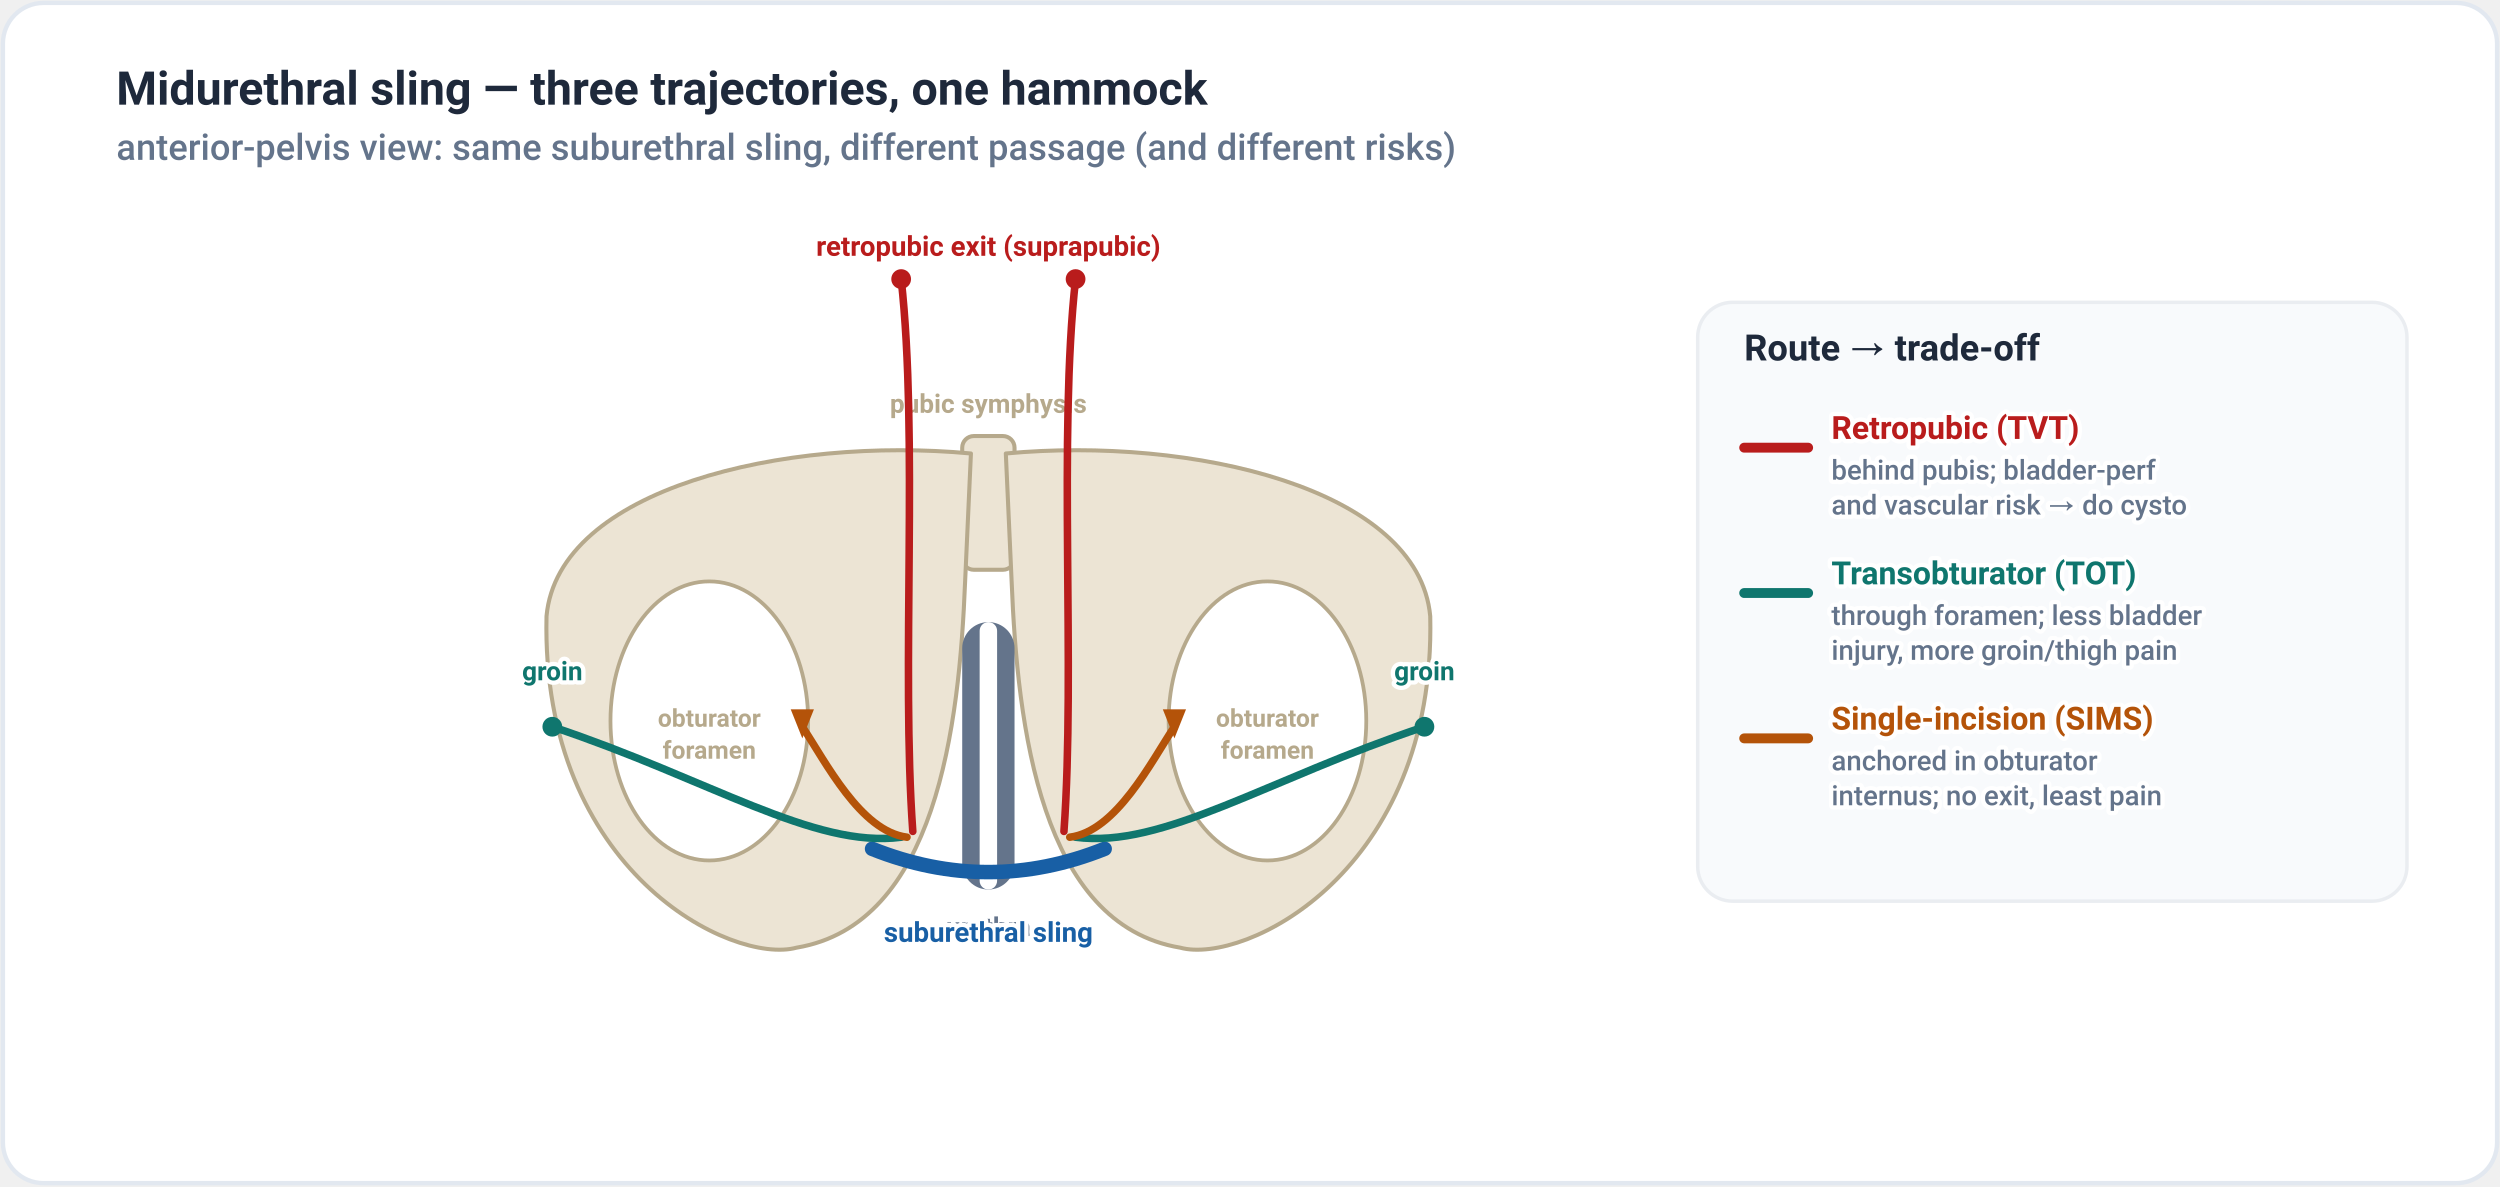
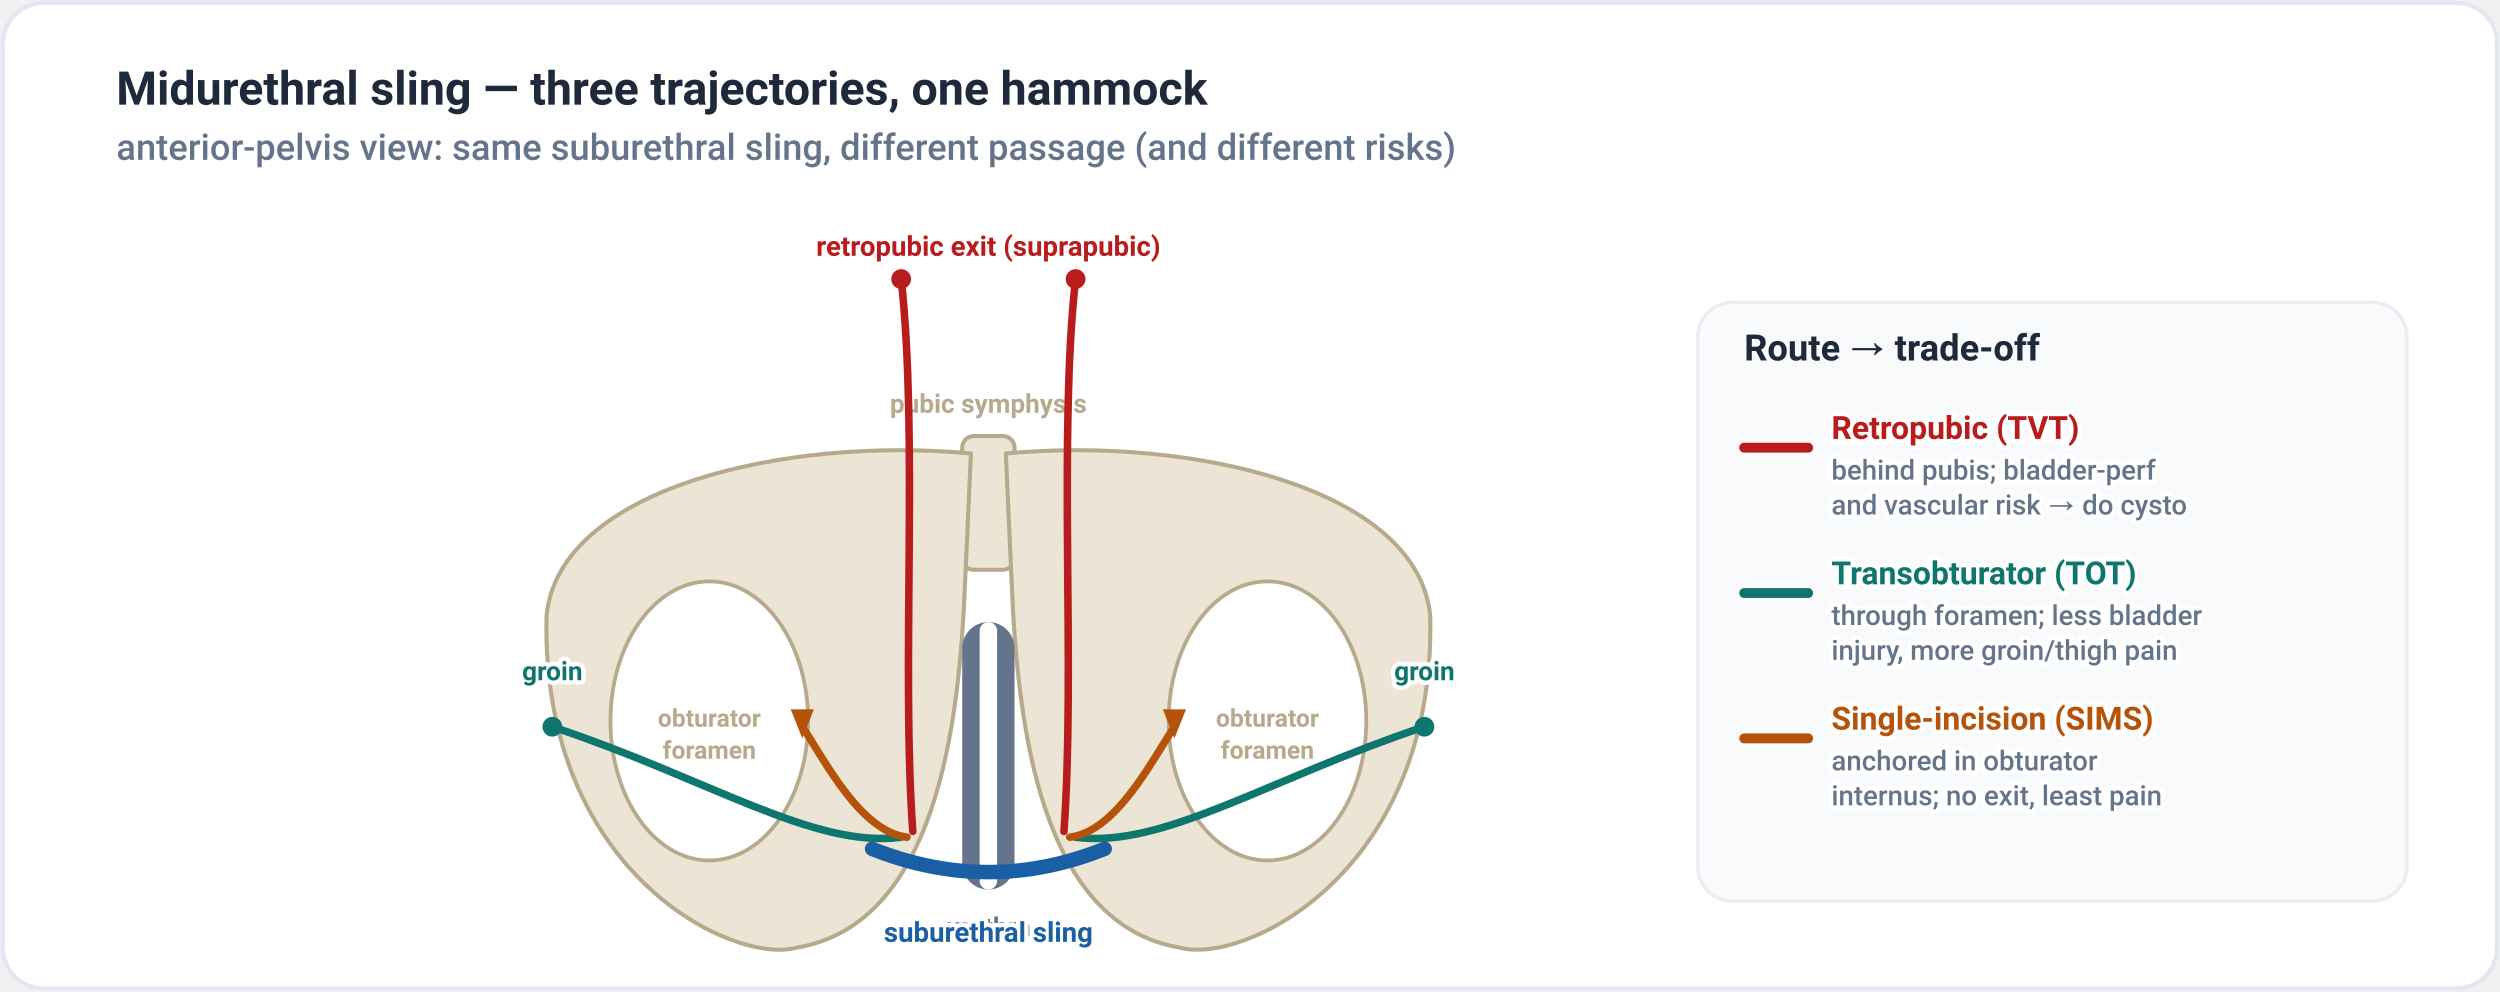
- <svg xmlns="http://www.w3.org/2000/svg" viewBox="0 0 860 408" width="860" height="408" role="img" aria-label="Anterior-pelvis view comparing three midurethral-sling trajectories around the pubic symphysis and obturator foramina. All place a tension-free tape as a hammock under the midurethra. The retropubic (TVT) route passes behind the pubis to a suprapubic exit, carrying bladder-perforation and vascular risk so cystoscopy is mandatory. The transobturator (TOT) route passes through the obturator foramen to a groin exit, with less bladder injury but more groin and thigh pain. The single-incision (SIMS) route is anchored in the obturator internus with no skin exit and the least pain. Key notes comparable cure rates and non-inferior modern single-incision slings.">
-   <rect x="1" y="1" width="858" height="406" rx="14" fill="#FFFFFF" stroke="#E2E8F0" stroke-width="1.5" />
+ <svg xmlns="http://www.w3.org/2000/svg" viewBox="0 0 860 341" width="860" height="341" role="img" aria-label="Anterior-pelvis view comparing three midurethral-sling trajectories around the pubic symphysis and obturator foramina. All place a tension-free tape as a hammock under the midurethra. The retropubic (TVT) route passes behind the pubis to a suprapubic exit, carrying bladder-perforation and vascular risk so cystoscopy is mandatory. The transobturator (TOT) route passes through the obturator foramen to a groin exit, with less bladder injury but more groin and thigh pain. The single-incision (SIMS) route is anchored in the obturator internus with no skin exit and the least pain. Key notes comparable cure rates and non-inferior modern single-incision slings.">
+   <rect x="1" y="1" width="858" height="339" rx="14" fill="#FFFFFF" stroke="#E2E8F0" stroke-width="1.5" />
  <text x="40" y="36" text-anchor="start" font-family="-apple-system, 'Segoe UI', Roboto, Helvetica, Arial, sans-serif" font-size="16" font-weight="700" fill="#1E293B">Midurethral sling — three trajectories, one hammock</text>
  <text x="40" y="55" text-anchor="start" font-family="-apple-system, 'Segoe UI', Roboto, Helvetica, Arial, sans-serif" font-size="12.5" font-weight="500" fill="#64748B">anterior-pelvis view: same suburethral sling, different passage (and different risks)</text>
  <rect x="331" y="150" width="18" height="46" rx="4" fill="#ECE4D4" stroke="#B6A98C" stroke-width="1.4" />
  <text x="340" y="142" text-anchor="middle" font-family="-apple-system, 'Segoe UI', Roboto, Helvetica, Arial, sans-serif" font-size="9" font-weight="700" fill="#B6A98C" paint-order="stroke" stroke="#FFFFFF" stroke-width="3" stroke-linejoin="round">pubic symphysis</text>
  <path d="M 334 156     C 270 150, 192 168, 188 212     C 186 300, 252 332, 274 326     C 322 318, 330 250, 332 200 Z" fill="#ECE4D4" stroke="#B6A98C" stroke-width="1.4" stroke-linejoin="round" />
  <ellipse cx="244" cy="248" rx="34" ry="48" fill="#FFFFFF" stroke="#B6A98C" stroke-width="1.3" />
  <text x="244" y="250" text-anchor="middle" font-family="-apple-system, 'Segoe UI', Roboto, Helvetica, Arial, sans-serif" font-size="8.5" font-weight="600" fill="#B6A98C" paint-order="stroke" stroke="#FFFFFF" stroke-width="3" stroke-linejoin="round">obturator</text>
  <text x="244" y="261" text-anchor="middle" font-family="-apple-system, 'Segoe UI', Roboto, Helvetica, Arial, sans-serif" font-size="8.5" font-weight="600" fill="#B6A98C" paint-order="stroke" stroke="#FFFFFF" stroke-width="3" stroke-linejoin="round">foramen</text>
  <path d="M 346 156     C 410 150, 488 168, 492 212     C 494 300, 428 332, 406 326     C 358 318, 350 250, 348 200 Z" fill="#ECE4D4" stroke="#B6A98C" stroke-width="1.4" stroke-linejoin="round" />
  <ellipse cx="436" cy="248" rx="34" ry="48" fill="#FFFFFF" stroke="#B6A98C" stroke-width="1.3" />
  <text x="436" y="250" text-anchor="middle" font-family="-apple-system, 'Segoe UI', Roboto, Helvetica, Arial, sans-serif" font-size="8.5" font-weight="600" fill="#B6A98C" paint-order="stroke" stroke="#FFFFFF" stroke-width="3" stroke-linejoin="round">obturator</text>
  <text x="436" y="261" text-anchor="middle" font-family="-apple-system, 'Segoe UI', Roboto, Helvetica, Arial, sans-serif" font-size="8.5" font-weight="600" fill="#B6A98C" paint-order="stroke" stroke="#FFFFFF" stroke-width="3" stroke-linejoin="round">foramen</text>
  <rect x="331" y="214" width="18" height="92" rx="9" fill="#64748B" />
  <rect x="337" y="214" width="6" height="92" rx="3" fill="#FFFFFF" />
  <text x="340" y="322" text-anchor="middle" font-family="-apple-system, 'Segoe UI', Roboto, Helvetica, Arial, sans-serif" font-size="9" font-weight="600" fill="#64748B" paint-order="stroke" stroke="#FFFFFF" stroke-width="3" stroke-linejoin="round">urethra</text>
  <path d="M 300 292 Q 340 308 380 292" fill="none" stroke="#185FA5" stroke-width="5" stroke-linecap="round" />
  <text x="340" y="324" text-anchor="middle" font-family="-apple-system, 'Segoe UI', Roboto, Helvetica, Arial, sans-serif" font-size="9.5" font-weight="700" fill="#185FA5" paint-order="stroke" stroke="#FFFFFF" stroke-width="3" stroke-linejoin="round">suburethral sling</text>
  <path d="M 314 286 C 310 230, 316 150, 310 96" fill="none" stroke="#B91C1C" stroke-width="2.6" stroke-linecap="round" />
  <circle cx="310" cy="96" r="3.4" fill="#B91C1C" />
  <path d="M 366 286 C 370 230, 364 150, 370 96" fill="none" stroke="#B91C1C" stroke-width="2.6" stroke-linecap="round" />
  <circle cx="370" cy="96" r="3.4" fill="#B91C1C" />
  <text x="340" y="88" text-anchor="middle" font-family="-apple-system, 'Segoe UI', Roboto, Helvetica, Arial, sans-serif" font-size="9.5" font-weight="700" fill="#B91C1C" paint-order="stroke" stroke="#FFFFFF" stroke-width="3" stroke-linejoin="round">retropubic exit (suprapubic)</text>
  <path d="M 310 288 C 280 292, 244 268, 190 250" fill="none" stroke="#0F766E" stroke-width="2.6" stroke-linecap="round" />
  <circle cx="190" cy="250" r="3.4" fill="#0F766E" />
  <path d="M 370 288 C 400 292, 436 268, 490 250" fill="none" stroke="#0F766E" stroke-width="2.6" stroke-linecap="round" />
  <circle cx="490" cy="250" r="3.4" fill="#0F766E" />
  <text x="190" y="234" text-anchor="middle" font-family="-apple-system, 'Segoe UI', Roboto, Helvetica, Arial, sans-serif" font-size="9" font-weight="700" fill="#0F766E" paint-order="stroke" stroke="#FFFFFF" stroke-width="3" stroke-linejoin="round">groin</text>
  <text x="490" y="234" text-anchor="middle" font-family="-apple-system, 'Segoe UI', Roboto, Helvetica, Arial, sans-serif" font-size="9" font-weight="700" fill="#0F766E" paint-order="stroke" stroke="#FFFFFF" stroke-width="3" stroke-linejoin="round">groin</text>
  <path d="M 312 288 C 296 286, 284 262, 276 250" fill="none" stroke="#B45309" stroke-width="2.6" stroke-linecap="round" />
  <path d="M 280 244 l -8 0 l 4 10 z" fill="#B45309" />
  <path d="M 368 288 C 384 286, 396 262, 404 250" fill="none" stroke="#B45309" stroke-width="2.6" stroke-linecap="round" />
  <path d="M 400 244 l 8 0 l -4 10 z" fill="#B45309" />
  <rect x="584" y="104" width="244" height="206" rx="12" fill="#F8FAFC" stroke="#EAEDF1" stroke-width="1.2" />
  <text x="600" y="124" text-anchor="start" font-family="-apple-system, 'Segoe UI', Roboto, Helvetica, Arial, sans-serif" font-size="12.5" font-weight="700" fill="#1E293B">Route → trade-off</text>
  <line x1="600" y1="154" x2="622" y2="154" stroke="#B91C1C" stroke-width="3.4" stroke-linecap="round" />
  <text x="630" y="151" text-anchor="start" font-family="-apple-system, 'Segoe UI', Roboto, Helvetica, Arial, sans-serif" font-size="11" font-weight="700" fill="#B91C1C" paint-order="stroke" stroke="#FFFFFF" stroke-width="3" stroke-linejoin="round">Retropubic (TVT)</text>
  <text x="630" y="165" text-anchor="start" font-family="-apple-system, 'Segoe UI', Roboto, Helvetica, Arial, sans-serif" font-size="9.5" font-weight="500" fill="#64748B" paint-order="stroke" stroke="#FFFFFF" stroke-width="3" stroke-linejoin="round">behind pubis; bladder-perf</text>
  <text x="630" y="177" text-anchor="start" font-family="-apple-system, 'Segoe UI', Roboto, Helvetica, Arial, sans-serif" font-size="9.5" font-weight="500" fill="#64748B" paint-order="stroke" stroke="#FFFFFF" stroke-width="3" stroke-linejoin="round">and vascular risk → do cysto</text>
  <line x1="600" y1="204" x2="622" y2="204" stroke="#0F766E" stroke-width="3.4" stroke-linecap="round" />
  <text x="630" y="201" text-anchor="start" font-family="-apple-system, 'Segoe UI', Roboto, Helvetica, Arial, sans-serif" font-size="11" font-weight="700" fill="#0F766E" paint-order="stroke" stroke="#FFFFFF" stroke-width="3" stroke-linejoin="round">Transobturator (TOT)</text>
  <text x="630" y="215" text-anchor="start" font-family="-apple-system, 'Segoe UI', Roboto, Helvetica, Arial, sans-serif" font-size="9.5" font-weight="500" fill="#64748B" paint-order="stroke" stroke="#FFFFFF" stroke-width="3" stroke-linejoin="round">through foramen; less bladder</text>
  <text x="630" y="227" text-anchor="start" font-family="-apple-system, 'Segoe UI', Roboto, Helvetica, Arial, sans-serif" font-size="9.5" font-weight="500" fill="#64748B" paint-order="stroke" stroke="#FFFFFF" stroke-width="3" stroke-linejoin="round">injury, more groin/thigh pain</text>
  <line x1="600" y1="254" x2="622" y2="254" stroke="#B45309" stroke-width="3.4" stroke-linecap="round" />
  <text x="630" y="251" text-anchor="start" font-family="-apple-system, 'Segoe UI', Roboto, Helvetica, Arial, sans-serif" font-size="11" font-weight="700" fill="#B45309" paint-order="stroke" stroke="#FFFFFF" stroke-width="3" stroke-linejoin="round">Single-incision (SIMS)</text>
  <text x="630" y="265" text-anchor="start" font-family="-apple-system, 'Segoe UI', Roboto, Helvetica, Arial, sans-serif" font-size="9.5" font-weight="500" fill="#64748B" paint-order="stroke" stroke="#FFFFFF" stroke-width="3" stroke-linejoin="round">anchored in obturator</text>
  <text x="630" y="277" text-anchor="start" font-family="-apple-system, 'Segoe UI', Roboto, Helvetica, Arial, sans-serif" font-size="9.5" font-weight="500" fill="#64748B" paint-order="stroke" stroke="#FFFFFF" stroke-width="3" stroke-linejoin="round">internus; no exit, least pain</text>
</svg>
